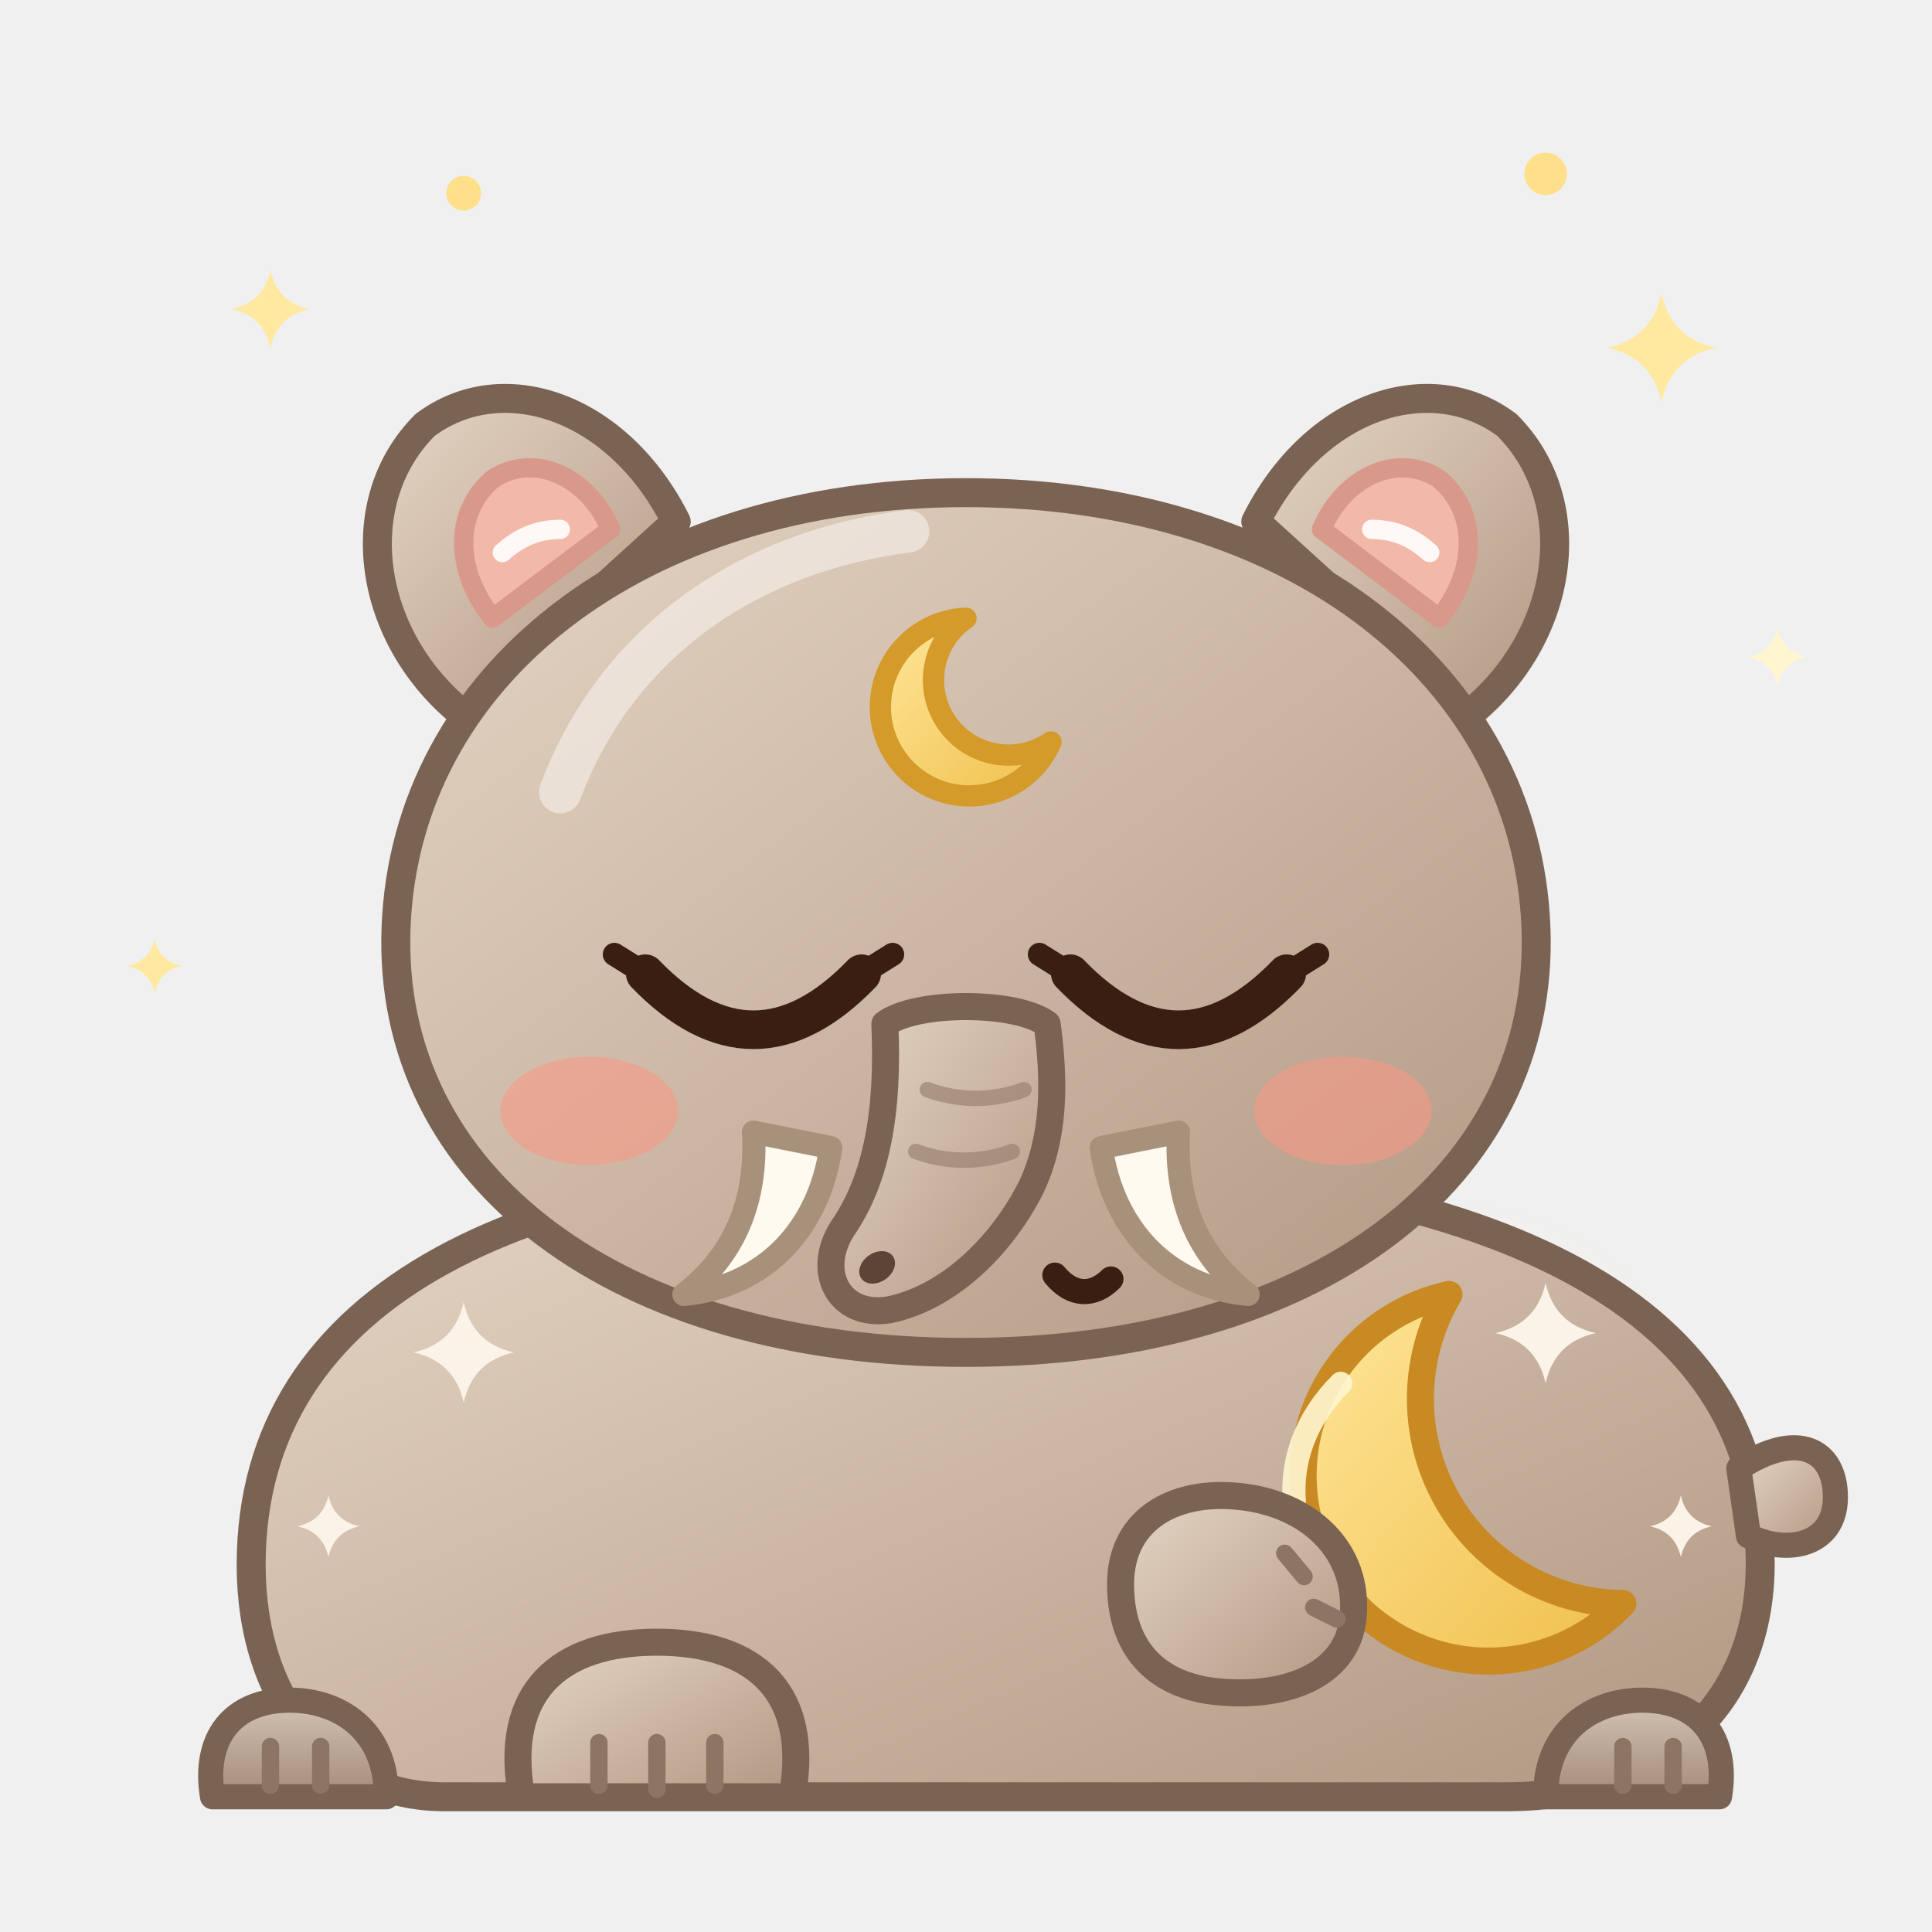
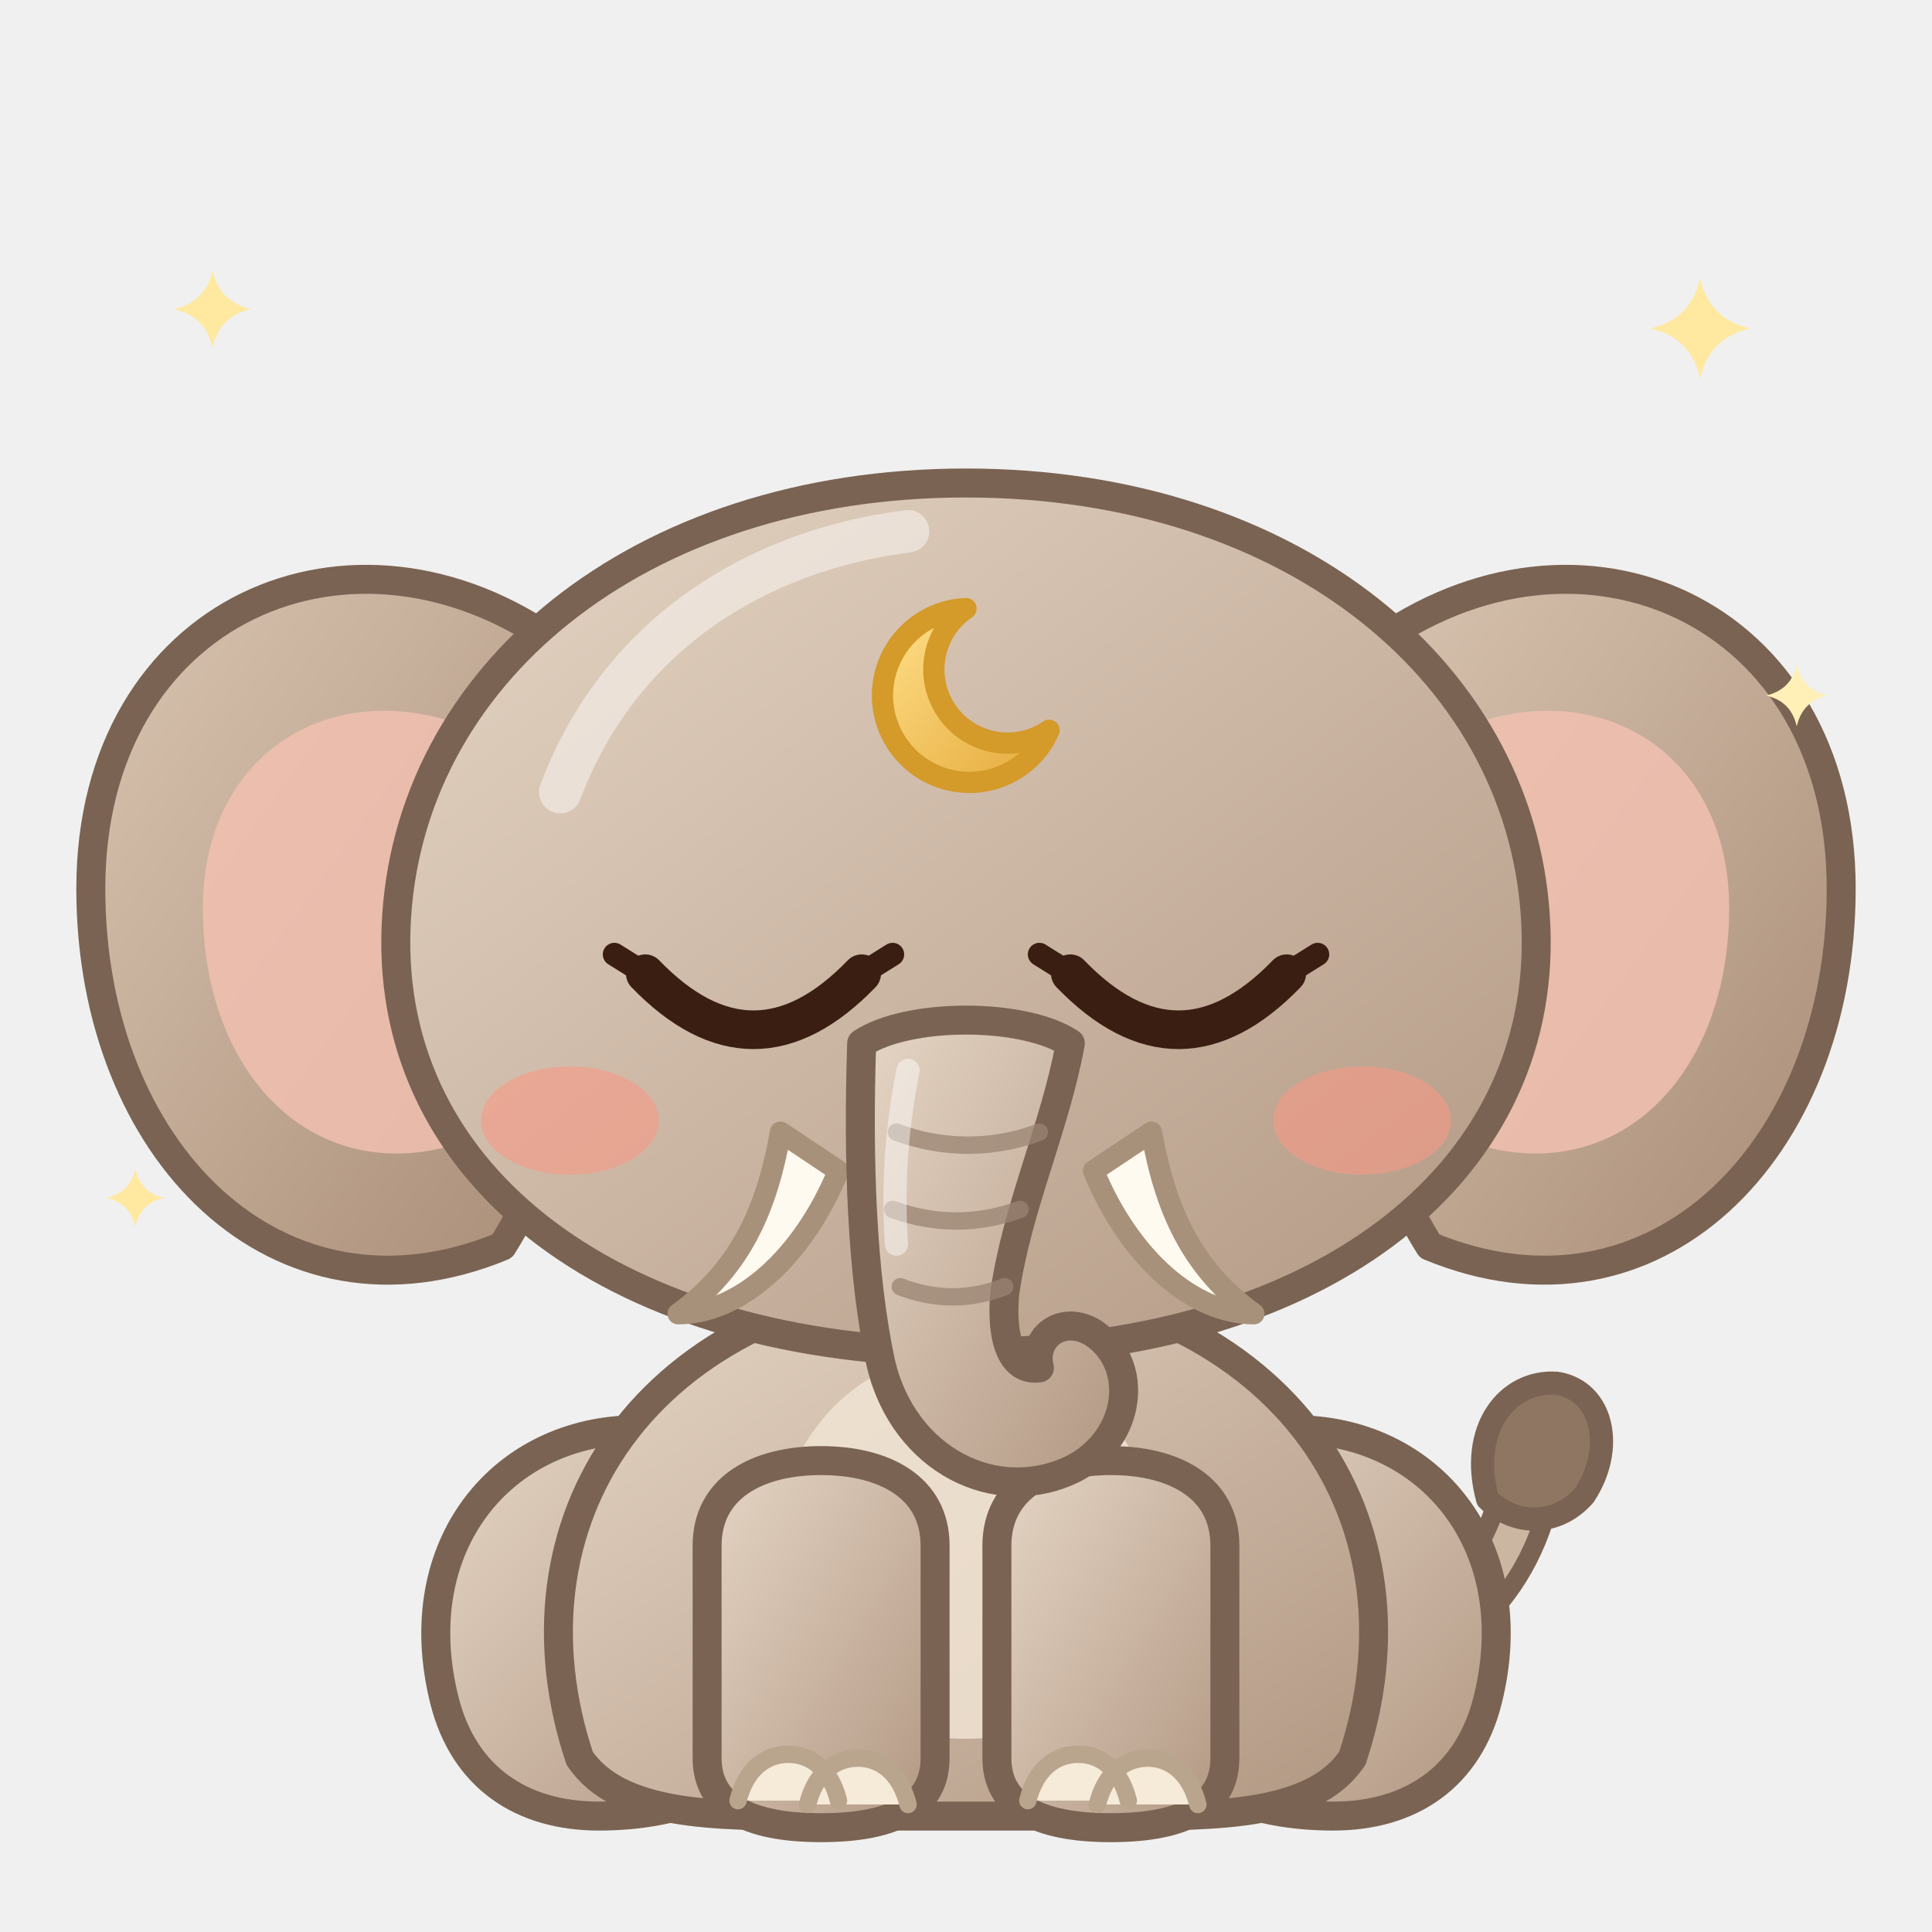
<svg xmlns="http://www.w3.org/2000/svg" viewBox="0 0 100 100" width="480" height="480">
  <defs>
    <linearGradient id="dozy-body" x1="0" y1="0" x2="1" y2="1">
      <stop offset="0" stop-color="#e6d6c6" />
      <stop offset="1" stop-color="#b19782" />
    </linearGradient>
-     <linearGradient id="dozy-cream" x1="0" y1="0" x2="0" y2="1">
-       <stop offset="0" stop-color="#fffaf3" />
-       <stop offset="1" stop-color="#efe3d6" />
+     <linearGradient id="dozy-ear" x1="0" y1="0" x2="1" y2="1">
+       <stop offset="0" stop-color="#d9c5b2" />
+       <stop offset="1" stop-color="#a88c76" />
    </linearGradient>
    <linearGradient id="dozy-moon" x1="0" y1="0" x2="1" y2="1">
-       <stop offset="0" stop-color="#ffe79a" />
-       <stop offset="1" stop-color="#f0bf4c" />
+       <stop offset="0" stop-color="#ffe08a" />
+       <stop offset="1" stop-color="#e5a93a" />
    </linearGradient>
-     <linearGradient id="dozy-nose" x1="0" y1="0" x2="0" y2="1">
-       <stop offset="0" stop-color="#d3c2b3" />
-       <stop offset="1" stop-color="#a38c7b" />
-     </linearGradient>
-     <radialGradient id="dozy-glow">
-       <stop offset="0" stop-color="#fff1b8" stop-opacity=".85" />
-       <stop offset="1" stop-color="#fff1b8" stop-opacity="0" />
-     </radialGradient>
  </defs>
-   <circle cx="75" cy="76" r="14" fill="url(#dozy-glow)" opacity=".8" />
  <g>
-     <path d="M13 81C13 67 27 60 50 60 74 60 90 66 91 79 92 88 86 93 78 93H23C17 93 13 88 13 81Z" fill="url(#dozy-body)" stroke="#7a6352" stroke-width="1.5" stroke-linejoin="round" stroke-linecap="round" />
-     <path d="M24 67.4Q24.468 69.532 26.6 70Q24.468 70.468 24 72.6Q23.532 70.468 21.4 70Q23.532 69.532 24 67.4Z" fill="#fbf3e8" opacity="1" />
-     <path d="M80 66.4Q80.468 68.532 82.6 69Q80.468 69.468 80 71.6Q79.532 69.468 77.4 69Q79.532 68.532 80 66.4Z" fill="#fbf3e8" opacity="1" />
-     <path d="M17 77.4Q17.288 78.712 18.6 79Q17.288 79.288 17 80.6Q16.712 79.288 15.4 79Q16.712 78.712 17 77.4Z" fill="#fbf3e8" opacity="1" />
-     <path d="M87 77.4Q87.288 78.712 88.6 79Q87.288 79.288 87 80.6Q86.712 79.288 85.4 79Q86.712 78.712 87 77.4Z" fill="#fbf3e8" opacity="1" />
-     <path d="M90 76C93 74 95 75 95 77.5 95 80 92.5 80.5 90.5 79.5Z" fill="url(#dozy-body)" stroke="#7a6352" stroke-width="1.3" stroke-linejoin="round" stroke-linecap="round" />
-     <path d="M80 93C80 89.5 82.5 88 85 88 88 88 89.5 90 89 93Z" fill="url(#dozy-nose)" stroke="#7a6352" stroke-width="1.3" stroke-linejoin="round" stroke-linecap="round" />
-     <path d="M11 93C10.5 90 12 88 15 88 17.5 88 20 89.5 20 93Z" fill="url(#dozy-nose)" stroke="#7a6352" stroke-width="1.3" stroke-linejoin="round" stroke-linecap="round" />
-     <path d="M84 92.4v-2M86.6 92.4v-2M14 92.4v-2M16.6 92.4v-2" fill="none" stroke="#8d7563" stroke-width="0.9" stroke-linecap="round" stroke-linejoin="round" opacity="1" />
-     <path d="M27 93C26 87.5 29 85 34 85 39 85 42 87.5 41 93Z" fill="url(#dozy-body)" stroke="#7a6352" stroke-width="1.4" stroke-linejoin="round" stroke-linecap="round" />
-     <path d="M31 92.4v-2.2M34 92.6v-2.4M37 92.4v-2.2" fill="none" stroke="#8d7563" stroke-width="0.9" stroke-linecap="round" stroke-linejoin="round" opacity="1" />
-     <path d="M24 37C19 33 18 26 22 22 26 19 32 21 35 27Z" fill="url(#dozy-body)" stroke="#7a6352" stroke-width="1.5" stroke-linejoin="round" stroke-linecap="round" />
-     <path d="M76 37C81 33 82 26 78 22 74 19 68 21 65 27Z" fill="url(#dozy-body)" stroke="#7a6352" stroke-width="1.5" stroke-linejoin="round" stroke-linecap="round" />
-     <path d="M25.5 32C23.5 29.5 23.5 26.5 25.5 24.8 27.6 23.4 30.4 24.6 31.6 27.4Z" fill="#f3b9a8" stroke="#d9998a" stroke-width="1" stroke-linejoin="round" stroke-linecap="round" />
-     <path d="M74.5 32C76.5 29.5 76.5 26.5 74.5 24.8 72.4 23.4 69.6 24.6 68.4 27.4Z" fill="#f3b9a8" stroke="#d9998a" stroke-width="1" stroke-linejoin="round" stroke-linecap="round" />
-     <path d="M26 28.6c1-.9 2-1.2 3-1.2M74 28.6c-1-.9-2-1.2-3-1.2" fill="none" stroke="#fff" stroke-width="1" stroke-linecap="round" stroke-linejoin="round" opacity="0.9" />
-     <path d="M50 25.5C67 25.5 79 35 79.5 48 80 61 68 70 50 70 32 70 20 61 20.5 48 21 35 33 25.5 50 25.5Z" fill="url(#dozy-body)" stroke="#7a6352" stroke-width="1.5" stroke-linejoin="round" stroke-linecap="round" />
-     <path d="M29 41c3-8 10-12.5 18-13.5" fill="none" stroke="#fff" stroke-width="2.2" stroke-linecap="round" stroke-linejoin="round" opacity="0.45" />
-     <path d="M50 32A4.6 4.6 0 1 0 54.4 38.4 3.6 3.6 0 1 1 50 32Z" fill="url(#dozy-moon)" stroke="#d49a2a" stroke-width="1.1" stroke-linejoin="round" stroke-linecap="round" />
-     <path d="M33.4 50.4Q39 56.2 44.6 50.4" fill="none" stroke="#3a1e12" stroke-width="2" stroke-linecap="round" stroke-linejoin="round" opacity="1" />
-     <path d="M33.4 50.4l-1.6-1M44.6 50.4l1.6-1" fill="none" stroke="#3a1e12" stroke-width="1.2" stroke-linecap="round" stroke-linejoin="round" opacity="1" />
-     <path d="M55.4 50.4Q61 56.2 66.6 50.4" fill="none" stroke="#3a1e12" stroke-width="2" stroke-linecap="round" stroke-linejoin="round" opacity="1" />
-     <path d="M55.4 50.4l-1.6-1M66.6 50.4l1.6-1" fill="none" stroke="#3a1e12" stroke-width="1.2" stroke-linecap="round" stroke-linejoin="round" opacity="1" />
-     <ellipse cx="30.5" cy="57.5" rx="4.6" ry="2.8" fill="#f79a86" opacity=".6" />
-     <ellipse cx="69.5" cy="57.5" rx="4.6" ry="2.8" fill="#f79a86" opacity=".6" />
-     <path d="M43 59.4C42.4 63.6 39.6 66.6 35.4 67 38 65 39.2 62.2 39 58.6Z" fill="#fffaf0" stroke="#a8917a" stroke-width="1.2" stroke-linejoin="round" />
-     <path d="M57 59.4C57.6 63.6 60.4 66.6 64.6 67 62 65 60.8 62.2 61 58.6Z" fill="#fffaf0" stroke="#a8917a" stroke-width="1.2" stroke-linejoin="round" />
-     <path d="M45.8 53C46 57.5 45.4 61 43.6 63.6 42.2 65.8 43.4 68.2 46 67.8 49 67.2 51.8 64.6 53.4 61.4 54.6 58.8 54.6 56 54.2 53 52.6 51.8 47.4 51.8 45.8 53Z" fill="url(#dozy-body)" stroke="#7a6352" stroke-width="1.4" stroke-linejoin="round" stroke-linecap="round" />
-     <path d="M48 56.4c1.6.6 3.4.6 5 0M47.4 59.6c1.6.6 3.4.6 5 0" fill="none" stroke="#9a8371" stroke-width="0.8" stroke-linecap="round" stroke-linejoin="round" opacity="0.7" />
-     <ellipse cx="45.4" cy="65.6" rx="1" ry=".75" fill="#5b4537" transform="rotate(-35 45.4 65.6)" />
-     <path d="M54.6 66c.9 1.1 2 1.1 2.9.2" fill="none" stroke="#3a1e12" stroke-width="1.3" stroke-linecap="round" stroke-linejoin="round" opacity="1" />
-     <path d="M75 67A9.6 9.6 0 1 0 84 83 10.6 10.6 0 0 1 75 67Z" fill="url(#dozy-moon)" stroke="#c98a24" stroke-width="1.4" stroke-linejoin="round" stroke-linecap="round" />
-     <path d="M69.4 71.6c-1.8 1.8-2.6 4-2.4 6.2" fill="none" stroke="#fff6cf" stroke-width="1.2" stroke-linecap="round" stroke-linejoin="round" opacity="0.9" />
-     <path d="M58 82C58 78.5 61 77 64.5 77.5 68 78 70.5 80.5 70 84 69.5 87 66 88 62.5 87.5 59.5 87 58 85 58 82Z" fill="url(#dozy-body)" stroke="#7a6352" stroke-width="1.4" stroke-linejoin="round" stroke-linecap="round" />
-     <path d="M66.5 80.4l1 1.2M68 83.2l1.2.6" fill="none" stroke="#8d7563" stroke-width="0.9" stroke-linecap="round" stroke-linejoin="round" opacity="1" />
+     <path d="M68 86C74 86 78 82 79 77" fill="none" stroke="#7a6352" stroke-width="3.6" stroke-linecap="round" />
+     <path d="M68 86C74 86 78 82 79 77" fill="none" stroke="#cbb6a2" stroke-width="1.6" stroke-linecap="round" />
+     <path d="M77 77.6C76 74 78 71.4 80.6 71.6 83 72 83.6 75 82 77.4 80.6 79 78.4 79 77 77.6Z" fill="#8f7662" stroke="#7a6352" stroke-width="1.2" stroke-linejoin="round" stroke-linecap="round" />
+     <path d="M23 88C21 80 26 74 33 74 40 74 43 81 41 88 40 92 36 94 31 94 27 94 24 92 23 88Z" fill="url(#dozy-body)" stroke="#7a6352" stroke-width="1.5" stroke-linejoin="round" stroke-linecap="round" />
+     <path d="M77 88C79 80 74 74 67 74 60 74 57 81 59 88 60 92 64 94 69 94 73 94 76 92 77 88Z" fill="url(#dozy-body)" stroke="#7a6352" stroke-width="1.5" stroke-linejoin="round" stroke-linecap="round" />
+     <path d="M30 91C26 79 33 67 50 66 67 67 74 79 70 91 68 94 63 94 58 94H42C37 94 32 94 30 91Z" fill="url(#dozy-body)" stroke="#7a6352" stroke-width="1.5" stroke-linejoin="round" stroke-linecap="round" />
+     <path d="M50 70C56 70 60 75 60 81 60 86.6 55.6 90 50 90S40 86.6 40 81C40 75 44 70 50 70Z" fill="#f3e6d6" opacity=".8" />
+     <path d="M36.6 80C36.6 77 39.2 75.6 42.5 75.6S48.4 77 48.4 80V91C48.4 93.4 46.4 94.6 42.5 94.6S36.6 93.4 36.6 91Z" fill="url(#dozy-body)" stroke="#7a6352" stroke-width="1.5" stroke-linejoin="round" stroke-linecap="round" />
+     <path d="M38.2 93.2c.4-1.6 1.4-2.4 2.6-2.4s2.2.8 2.6 2.4M41.8 93.4c.4-1.6 1.4-2.4 2.6-2.4s2.2.8 2.6 2.4" fill="#f6ead8" stroke="#b9a48e" stroke-width=".9" stroke-linejoin="round" stroke-linecap="round" />
+     <path d="M51.6 80C51.6 77 54.2 75.6 57.5 75.6S63.4 77 63.4 80V91C63.4 93.4 61.4 94.6 57.5 94.6S51.6 93.4 51.6 91Z" fill="url(#dozy-body)" stroke="#7a6352" stroke-width="1.5" stroke-linejoin="round" stroke-linecap="round" />
+     <path d="M53.2 93.2c.4-1.6 1.4-2.4 2.6-2.4s2.2.8 2.6 2.4M56.8 93.4c.4-1.6 1.4-2.4 2.6-2.4s2.2.8 2.6 2.4" fill="#f6ead8" stroke="#b9a48e" stroke-width=".9" stroke-linejoin="round" stroke-linecap="round" />
+     <path d="M28.9 33.4 C18.3 25.7 4.7 31.5 4.7 46.0 C4.7 59.6 14.4 69.3 26.0 64.5 C30.9 56.7 31.9 44.1 28.9 33.4Z" fill="url(#dozy-ear)" stroke="#7a6352" stroke-width="1.5" stroke-linejoin="round" stroke-linecap="round" />
+     <path d="M25.6 38.3 C18.3 34.4 10.5 38.3 10.5 47.0 C10.5 55.7 16.3 61.5 23.7 59.2 C26.6 52.8 27.4 45.1 25.6 38.3Z" fill="#f1c0b0" opacity=".85" />
+     <path d="M71.1 33.4 C81.7 25.7 95.3 31.5 95.3 46.0 C95.3 59.6 85.6 69.3 74 64.5 C69.1 56.7 68.1 44.1 71.1 33.4Z" fill="url(#dozy-ear)" stroke="#7a6352" stroke-width="1.5" stroke-linejoin="round" stroke-linecap="round" />
+     <path d="M74.4 38.3 C81.7 34.4 89.5 38.3 89.5 47.0 C89.5 55.7 83.7 61.5 76.3 59.2 C73.4 52.8 72.6 45.1 74.4 38.3Z" fill="#f1c0b0" opacity=".85" />
+     <path d="M50 25C67 25 79 35 79.5 48 80 61 68 70 50 70 32 70 20 61 20.5 48 21 35 33 25 50 25Z" fill="url(#dozy-body)" stroke="#7a6352" stroke-width="1.5" stroke-linejoin="round" stroke-linecap="round" />
+     <path d="M29 41c3-8 10-12.5 18-13.5" fill="none" stroke="#fff" stroke-width="2.2" stroke-linecap="round" opacity=".45" />
+     <path d="M50 31.5A4.5 4.5 0 1 0 54.3 37.8 3.5 3.5 0 1 1 50 31.5Z" fill="url(#dozy-moon)" stroke="#d49a2a" stroke-width="1.1" stroke-linejoin="round" stroke-linecap="round" />
+     <path d="M33.4 50.4Q39 56.2 44.6 50.4" fill="none" stroke="#3a1e12" stroke-width="2" stroke-linecap="round" />
+     <path d="M33.4 50.4l-1.6-1M44.6 50.4l1.6-1" fill="none" stroke="#3a1e12" stroke-width="1.2" stroke-linecap="round" />
+     <path d="M55.4 50.4Q61 56.2 66.6 50.4" fill="none" stroke="#3a1e12" stroke-width="2" stroke-linecap="round" />
+     <path d="M55.4 50.4l-1.6-1M66.6 50.4l1.6-1" fill="none" stroke="#3a1e12" stroke-width="1.2" stroke-linecap="round" />
+     <ellipse cx="29.5" cy="58" rx="4.6" ry="2.8" fill="#f79a86" opacity=".6" />
+     <ellipse cx="70.5" cy="58" rx="4.6" ry="2.8" fill="#f79a86" opacity=".6" />
+     <path d="M43.4 60.6C41.5 65.2 38.2 68.0 35.1 68.0 38.4 65.6 39.7 62.5 40.4 58.6Z" fill="#fffaf0" stroke="#a8917a" stroke-width="1.1" stroke-linejoin="round" stroke-linecap="round" />
+     <path d="M56.6 60.6C58.5 65.2 61.8 68.0 64.9 68.0 61.6 65.6 60.3 62.5 59.6 58.6Z" fill="#fffaf0" stroke="#a8917a" stroke-width="1.1" stroke-linejoin="round" stroke-linecap="round" />
+     <path d="M44.6 54C44.4 60 44.6 66 45.6 70.6 46.8 75.6 51.6 78 55.6 76 58.6 74.4 59 70.6 56.6 69 55 68 53.4 69.2 53.8 70.8 52.4 71 51.8 69.4 52 67 52.6 62.6 54.6 58.4 55.4 54 53 52.4 47 52.4 44.6 54Z" fill="url(#dozy-body)" stroke="#7a6352" stroke-width="1.5" stroke-linejoin="round" stroke-linecap="round" />
+     <path d="M46.4 58.6c2.4.9 5 .9 7.4 0M46.2 62.6c2.2.8 4.4.8 6.6 0M46.6 66.6c1.8.7 3.6.7 5.4 0" fill="none" stroke="#9a8371" stroke-width=".9" stroke-linecap="round" opacity=".75" />
+     <path d="M47 55.4c-.6 3-.8 6-.6 9" fill="none" stroke="#fff" stroke-width="1.2" stroke-linecap="round" opacity=".45" />
  </g>
-   <path d="M86 15.2Q86.504 17.496 88.8 18Q86.504 18.504 86 20.8Q85.496 18.504 83.2 18Q85.496 17.496 86 15.2Z" fill="#ffe9a0" opacity="1" />
-   <path d="M14 14Q14.36 15.64 16 16Q14.36 16.36 14 18Q13.64 16.36 12 16Q13.64 15.64 14 14Z" fill="#ffe9a0" opacity="1" />
-   <path d="M92 32.5Q92.27 33.73 93.5 34Q92.27 34.27 92 35.5Q91.73 34.27 90.5 34Q91.73 33.73 92 32.5Z" fill="#fff6cf" opacity="1" />
-   <path d="M8 48.6Q8.252 49.748 9.4 50Q8.252 50.252 8 51.4Q7.748 50.252 6.6 50Q7.748 49.748 8 48.6Z" fill="#ffe9a0" opacity="1" />
-   <circle cx="80" cy="9" r="1.1" fill="#ffe08a" />
-   <circle cx="24" cy="10" r=".9" fill="#ffe08a" />
+   <path d="M88 14.4Q88.47 16.53 90.6 17Q88.47 17.47 88 19.6Q87.53 17.47 85.4 17Q87.53 16.53 88 14.4Z" fill="#ffe9a0" />
+   <path d="M11 14Q11.36 15.64 13 16Q11.36 16.36 11 18Q10.64 16.36 9 16Q10.64 15.64 11 14Z" fill="#ffe9a0" />
+   <path d="M93 34.4Q93.29 35.71 94.6 36Q93.29 36.29 93 37.6Q92.71 36.29 91.4 36Q92.71 35.71 93 34.4Z" fill="#fff0b8" />
+   <path d="M7 60.5Q7.27 61.73 8.5 62Q7.27 62.27 7 63.5Q6.73 62.27 5.5 62Q6.73 61.73 7 60.5Z" fill="#ffe9a0" />
</svg>
